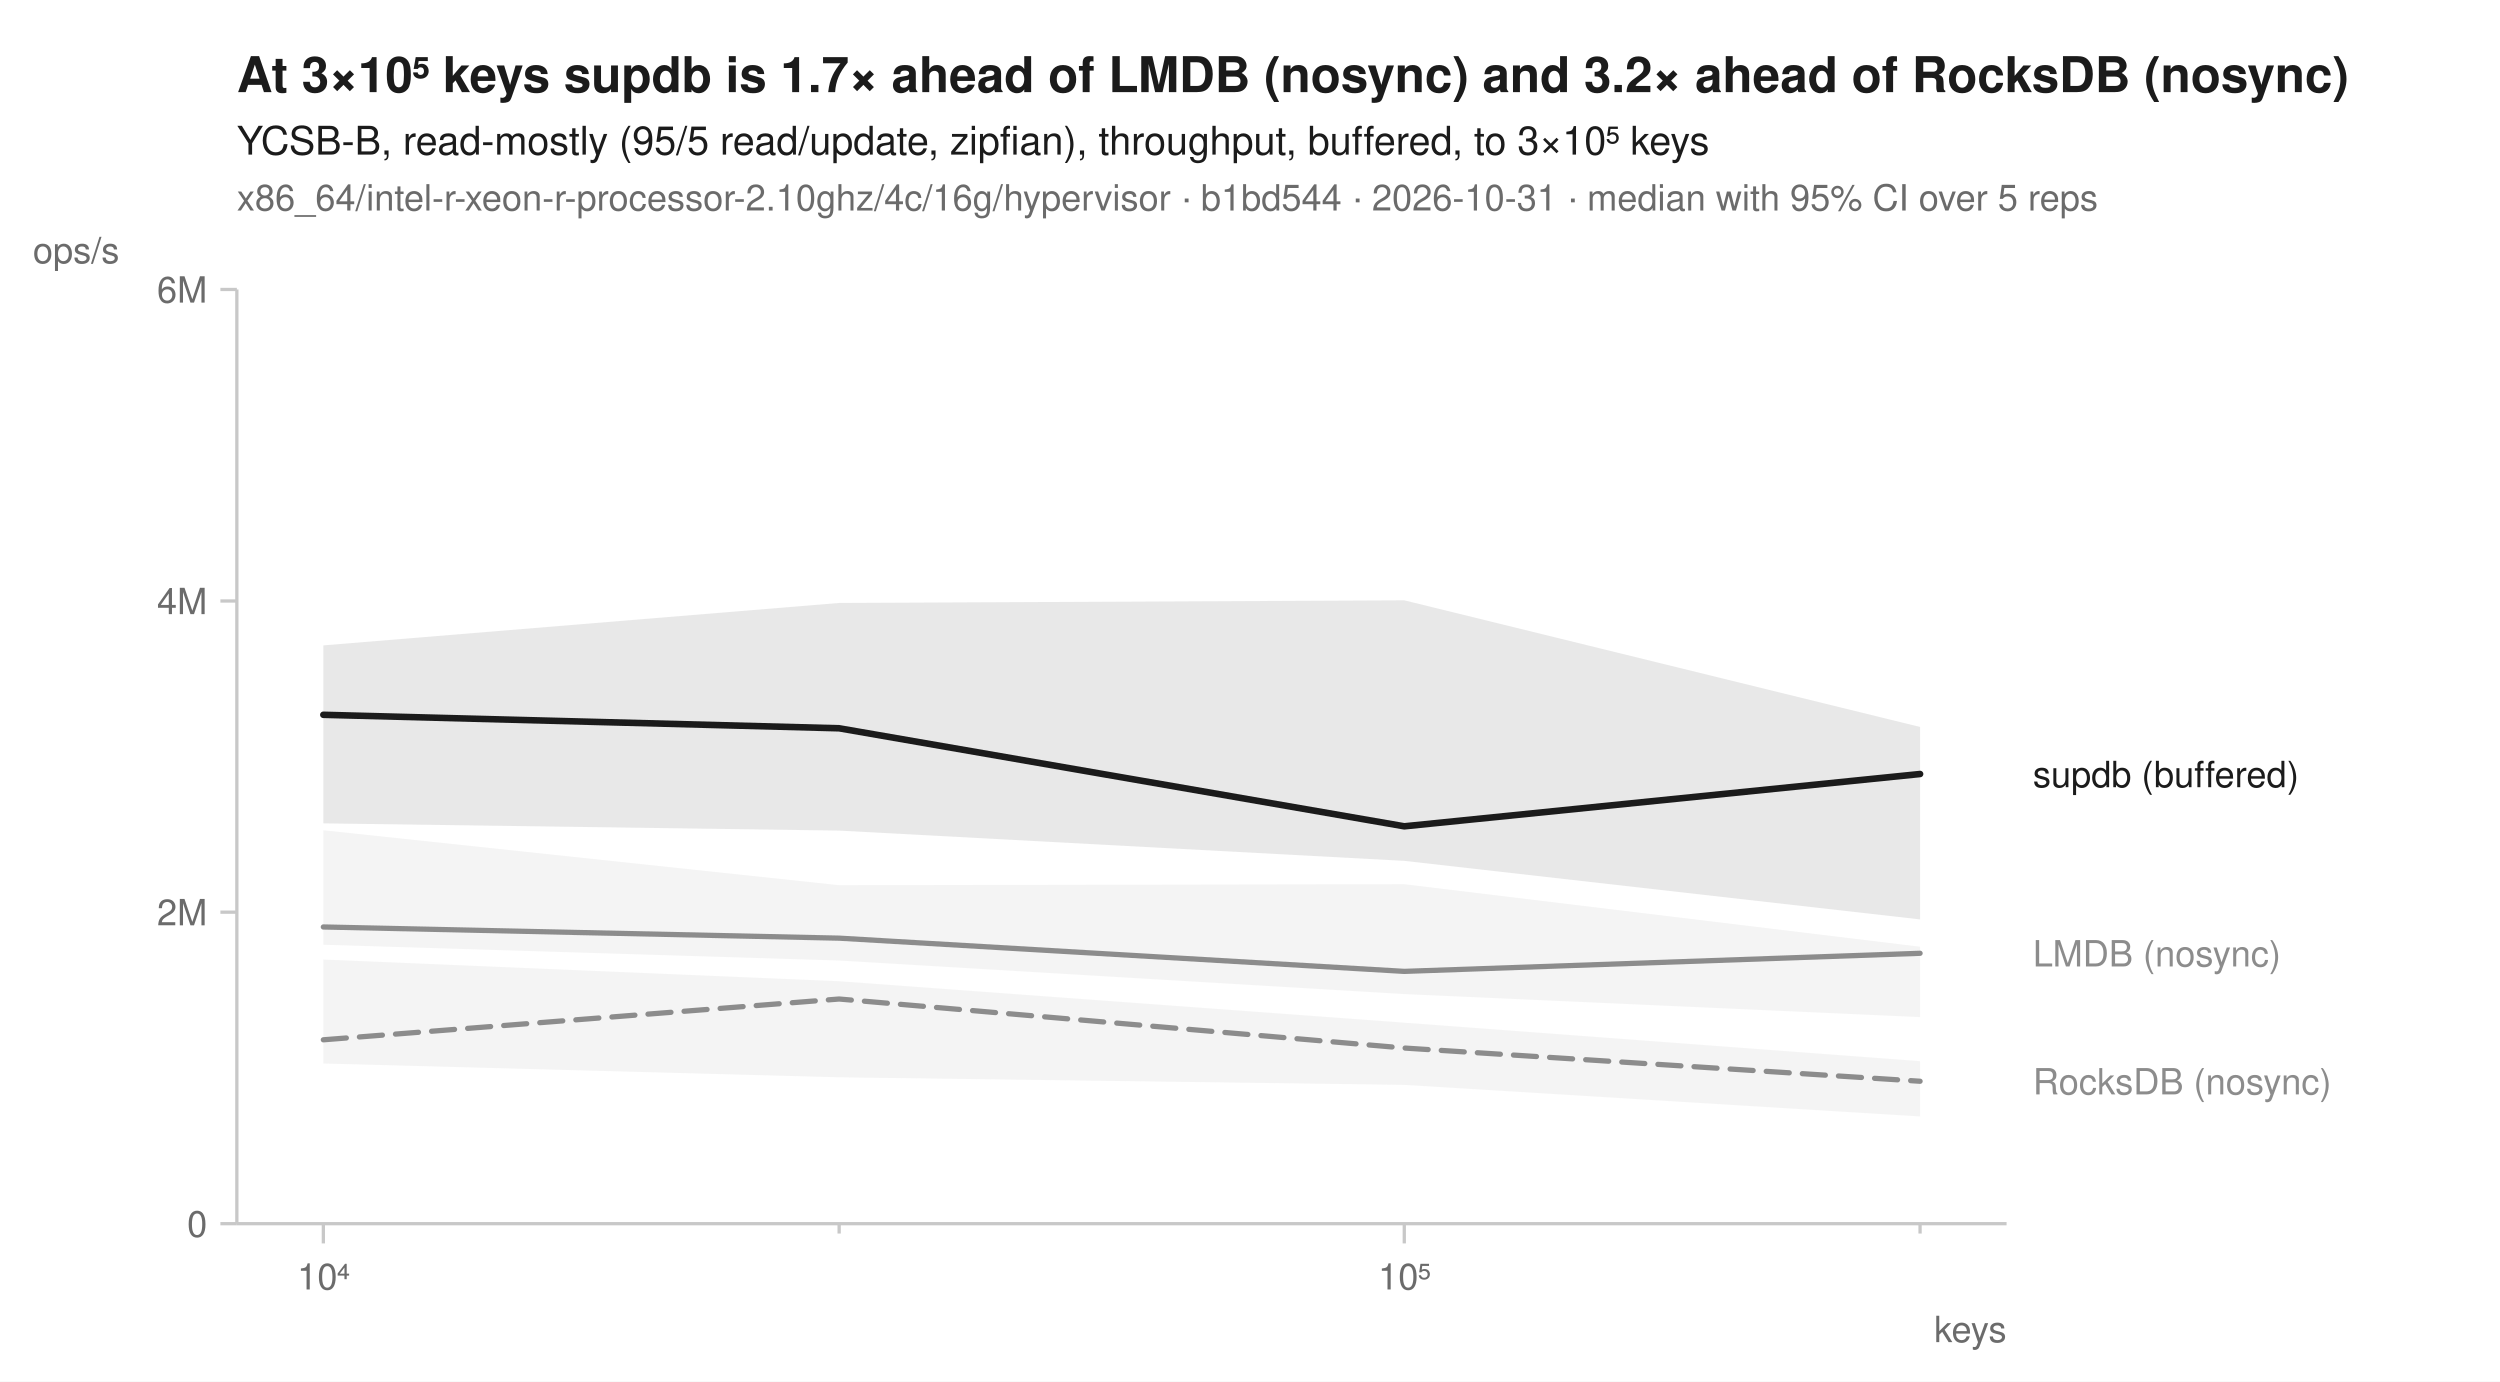
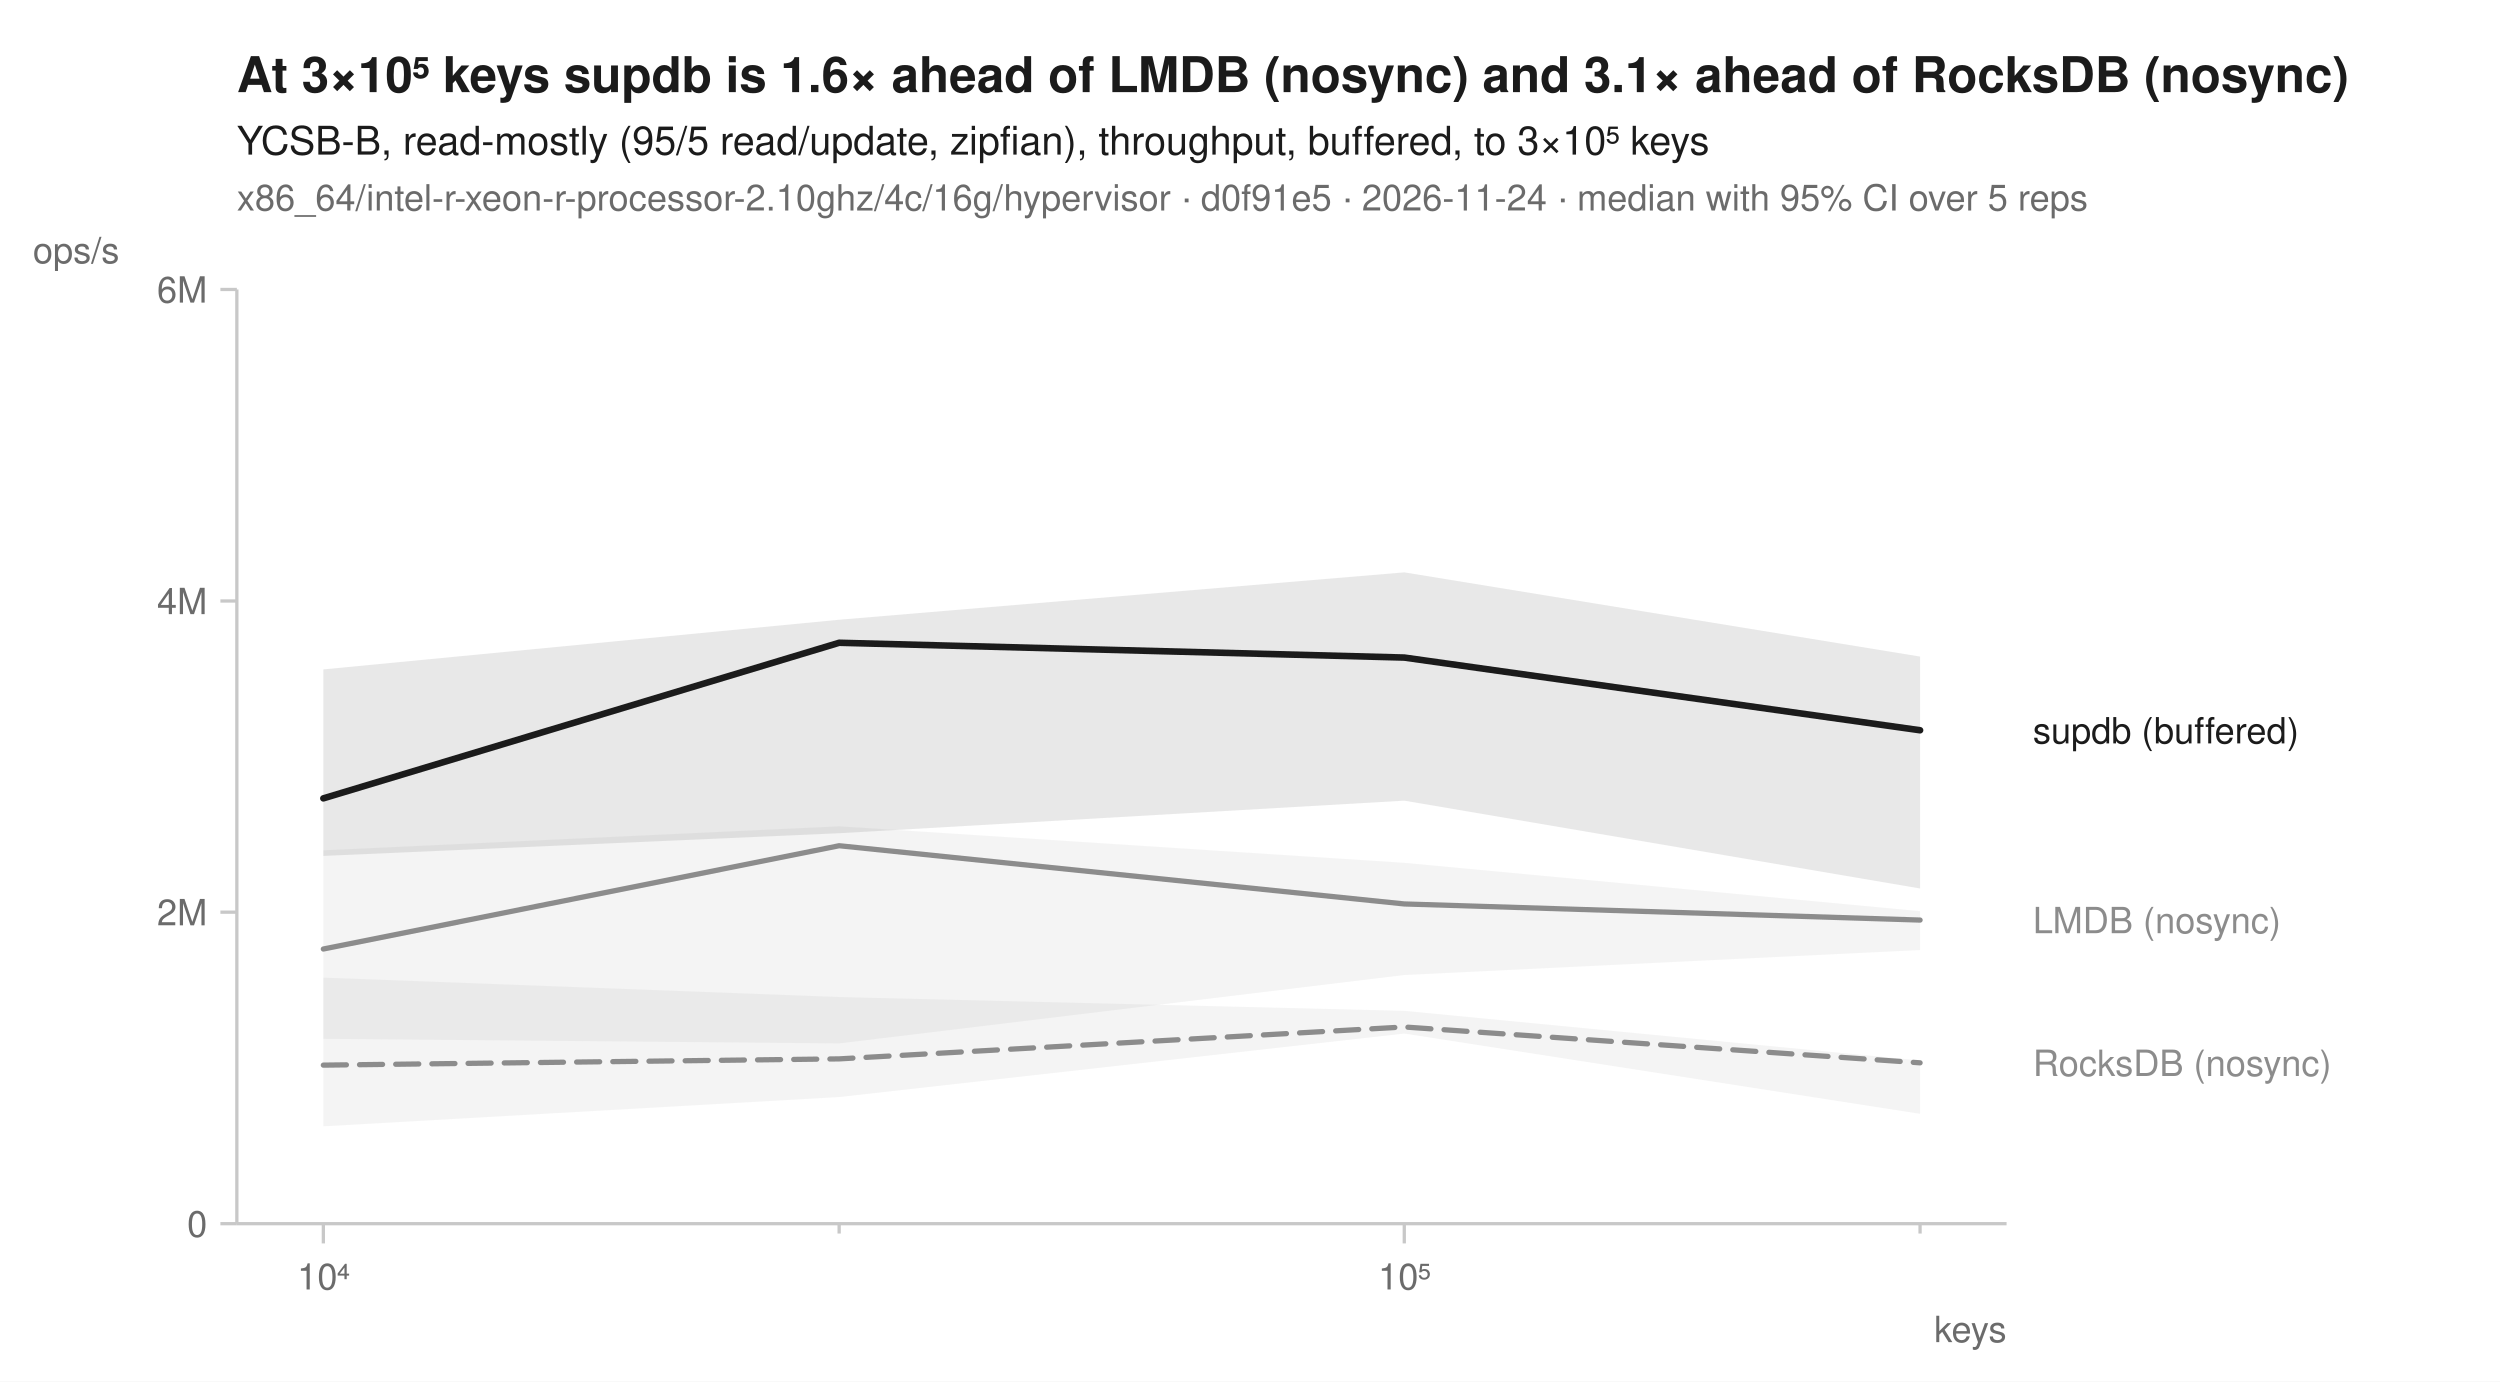
<svg xmlns="http://www.w3.org/2000/svg" width="760" height="420" viewBox="0 0 760 420" font-family="-apple-system, BlinkMacSystemFont, 'Segoe UI', Helvetica, Arial, sans-serif" fill="#1b1b1b">
  <rect width="760" height="420" fill="white" />
-   <text x="72" y="28" font-size="15" font-weight="600">At 3×10⁵ keys supdb is 1.7× ahead of LMDB (nosync) and 3.2× ahead of RocksDB (nosync)</text>
+   <text x="72" y="28" font-size="15" font-weight="600">At 3×10⁵ keys supdb is 1.6× ahead of LMDB (nosync) and 3.1× ahead of RocksDB (nosync)</text>
  <text x="72" y="47" font-size="12">YCSB-B, read-mostly (95/5 read/update, zipfian), throughput, buffered, to 3×10⁵ keys</text>
-   <text x="72" y="64" font-size="11" fill="#6b6b6b">x86_64/intel-r-xeon-r-processor-2.10ghz/4c/16g/hypervisor · b1bd544 · 2026-10-31 · median with 95% CI over 5 reps</text>
+   <text x="72" y="64" font-size="11" fill="#6b6b6b">x86_64/intel-r-xeon-r-processor-2.10ghz/4c/16g/hypervisor · d0f91e5 · 2026-11-24 · median with 95% CI over 5 reps</text>
  <line x1="72" y1="372" x2="610" y2="372" stroke="#c8c8c8" stroke-width="1" />
  <line x1="72" y1="88" x2="72" y2="372" stroke="#c8c8c8" stroke-width="1" />
  <line x1="98.3" y1="372" x2="98.3" y2="378" stroke="#c8c8c8" stroke-width="1" />
  <text x="98.3" y="392" font-size="11" text-anchor="middle" fill="#6b6b6b">10⁴</text>
  <line x1="255.1" y1="372" x2="255.1" y2="375" stroke="#c8c8c8" stroke-width="1" />
  <line x1="426.9" y1="372" x2="426.9" y2="378" stroke="#c8c8c8" stroke-width="1" />
  <text x="426.9" y="392" font-size="11" text-anchor="middle" fill="#6b6b6b">10⁵</text>
  <line x1="583.7" y1="372" x2="583.7" y2="375" stroke="#c8c8c8" stroke-width="1" />
  <text x="610" y="408" font-size="11" text-anchor="end" fill="#6b6b6b">keys</text>
  <line x1="67" y1="372.0" x2="72" y2="372.0" stroke="#c8c8c8" stroke-width="1" />
  <text x="63" y="376.0" font-size="11" text-anchor="end" fill="#6b6b6b">0</text>
  <line x1="67" y1="277.3" x2="72" y2="277.3" stroke="#c8c8c8" stroke-width="1" />
  <text x="63" y="281.3" font-size="11" text-anchor="end" fill="#6b6b6b">2M</text>
  <line x1="67" y1="182.7" x2="72" y2="182.7" stroke="#c8c8c8" stroke-width="1" />
  <text x="63" y="186.7" font-size="11" text-anchor="end" fill="#6b6b6b">4M</text>
  <line x1="67" y1="88.0" x2="72" y2="88.0" stroke="#c8c8c8" stroke-width="1" />
  <text x="63" y="92.0" font-size="11" text-anchor="end" fill="#6b6b6b">6M</text>
  <text x="10" y="80" font-size="11" text-anchor="start" fill="#6b6b6b">ops/s</text>
-   <path d="M98.3,291.7 L255.1,298.3 L426.9,310.9 L583.7,322.6 L583.7,339.4 L426.9,329.8 L255.1,327.5 L98.3,323.3 Z" fill="#8c8c8c" fill-opacity="0.10" />
-   <path d="M98.3,252.4 L255.1,269.1 L426.9,268.8 L583.7,287.8 L583.7,309.2 L426.9,302.2 L255.1,292.0 L98.3,287.2 Z" fill="#8c8c8c" fill-opacity="0.10" />
-   <path d="M98.3,196.2 L255.1,183.3 L426.9,182.5 L583.7,221.0 L583.7,279.5 L426.9,261.7 L255.1,252.5 L98.3,250.3 Z" fill="#1b1b1b" fill-opacity="0.10" />
-   <path d="M98.3,316.1 L255.1,303.7 L426.9,318.6 L583.7,328.7 " fill="none" stroke="#8c8c8c" stroke-width="1.6" stroke-linejoin="round" stroke-linecap="round" stroke-dasharray="7,4" />
-   <path d="M98.3,281.8 L255.1,285.2 L426.9,295.3 L583.7,289.8 " fill="none" stroke="#8c8c8c" stroke-width="1.6" stroke-linejoin="round" stroke-linecap="round" />
-   <path d="M98.3,217.3 L255.1,221.4 L426.9,251.2 L583.7,235.3 " fill="none" stroke="#1b1b1b" stroke-width="2" stroke-linejoin="round" stroke-linecap="round" />
-   <text x="618.0" y="239.3" font-size="11" fill="#1b1b1b">supdb (buffered)</text>
-   <text x="618.0" y="293.8" font-size="11" fill="#8c8c8c">LMDB (nosync)</text>
-   <text x="618.0" y="332.7" font-size="11" fill="#8c8c8c">RocksDB (nosync)</text>
+   <path d="M98.3,297.2 L255.1,303.1 L426.9,307.3 L583.7,322.4 L583.7,338.6 L426.9,314.2 L255.1,333.5 L98.3,342.4 Z" fill="#8c8c8c" fill-opacity="0.10" />
+   <path d="M98.3,258.5 L255.1,251.2 L426.9,262.3 L583.7,277.0 L583.7,288.8 L426.9,296.4 L255.1,317.2 L98.3,315.8 Z" fill="#8c8c8c" fill-opacity="0.10" />
+   <path d="M98.3,203.5 L255.1,188.4 L426.9,174.0 L583.7,199.6 L583.7,270.1 L426.9,243.4 L255.1,253.3 L98.3,260.2 Z" fill="#1b1b1b" fill-opacity="0.10" />
+   <path d="M98.3,323.8 L255.1,321.9 L426.9,312.2 L583.7,323.1 " fill="none" stroke="#8c8c8c" stroke-width="1.6" stroke-linejoin="round" stroke-linecap="round" stroke-dasharray="7,4" />
+   <path d="M98.3,288.5 L255.1,257.1 L426.9,274.8 L583.7,279.7 " fill="none" stroke="#8c8c8c" stroke-width="1.6" stroke-linejoin="round" stroke-linecap="round" />
+   <path d="M98.3,242.7 L255.1,195.4 L426.9,199.9 L583.7,222.0 " fill="none" stroke="#1b1b1b" stroke-width="2" stroke-linejoin="round" stroke-linecap="round" />
+   <text x="618.0" y="226.0" font-size="11" fill="#1b1b1b">supdb (buffered)</text>
+   <text x="618.0" y="283.7" font-size="11" fill="#8c8c8c">LMDB (nosync)</text>
+   <text x="618.0" y="327.1" font-size="11" fill="#8c8c8c">RocksDB (nosync)</text>
</svg>
